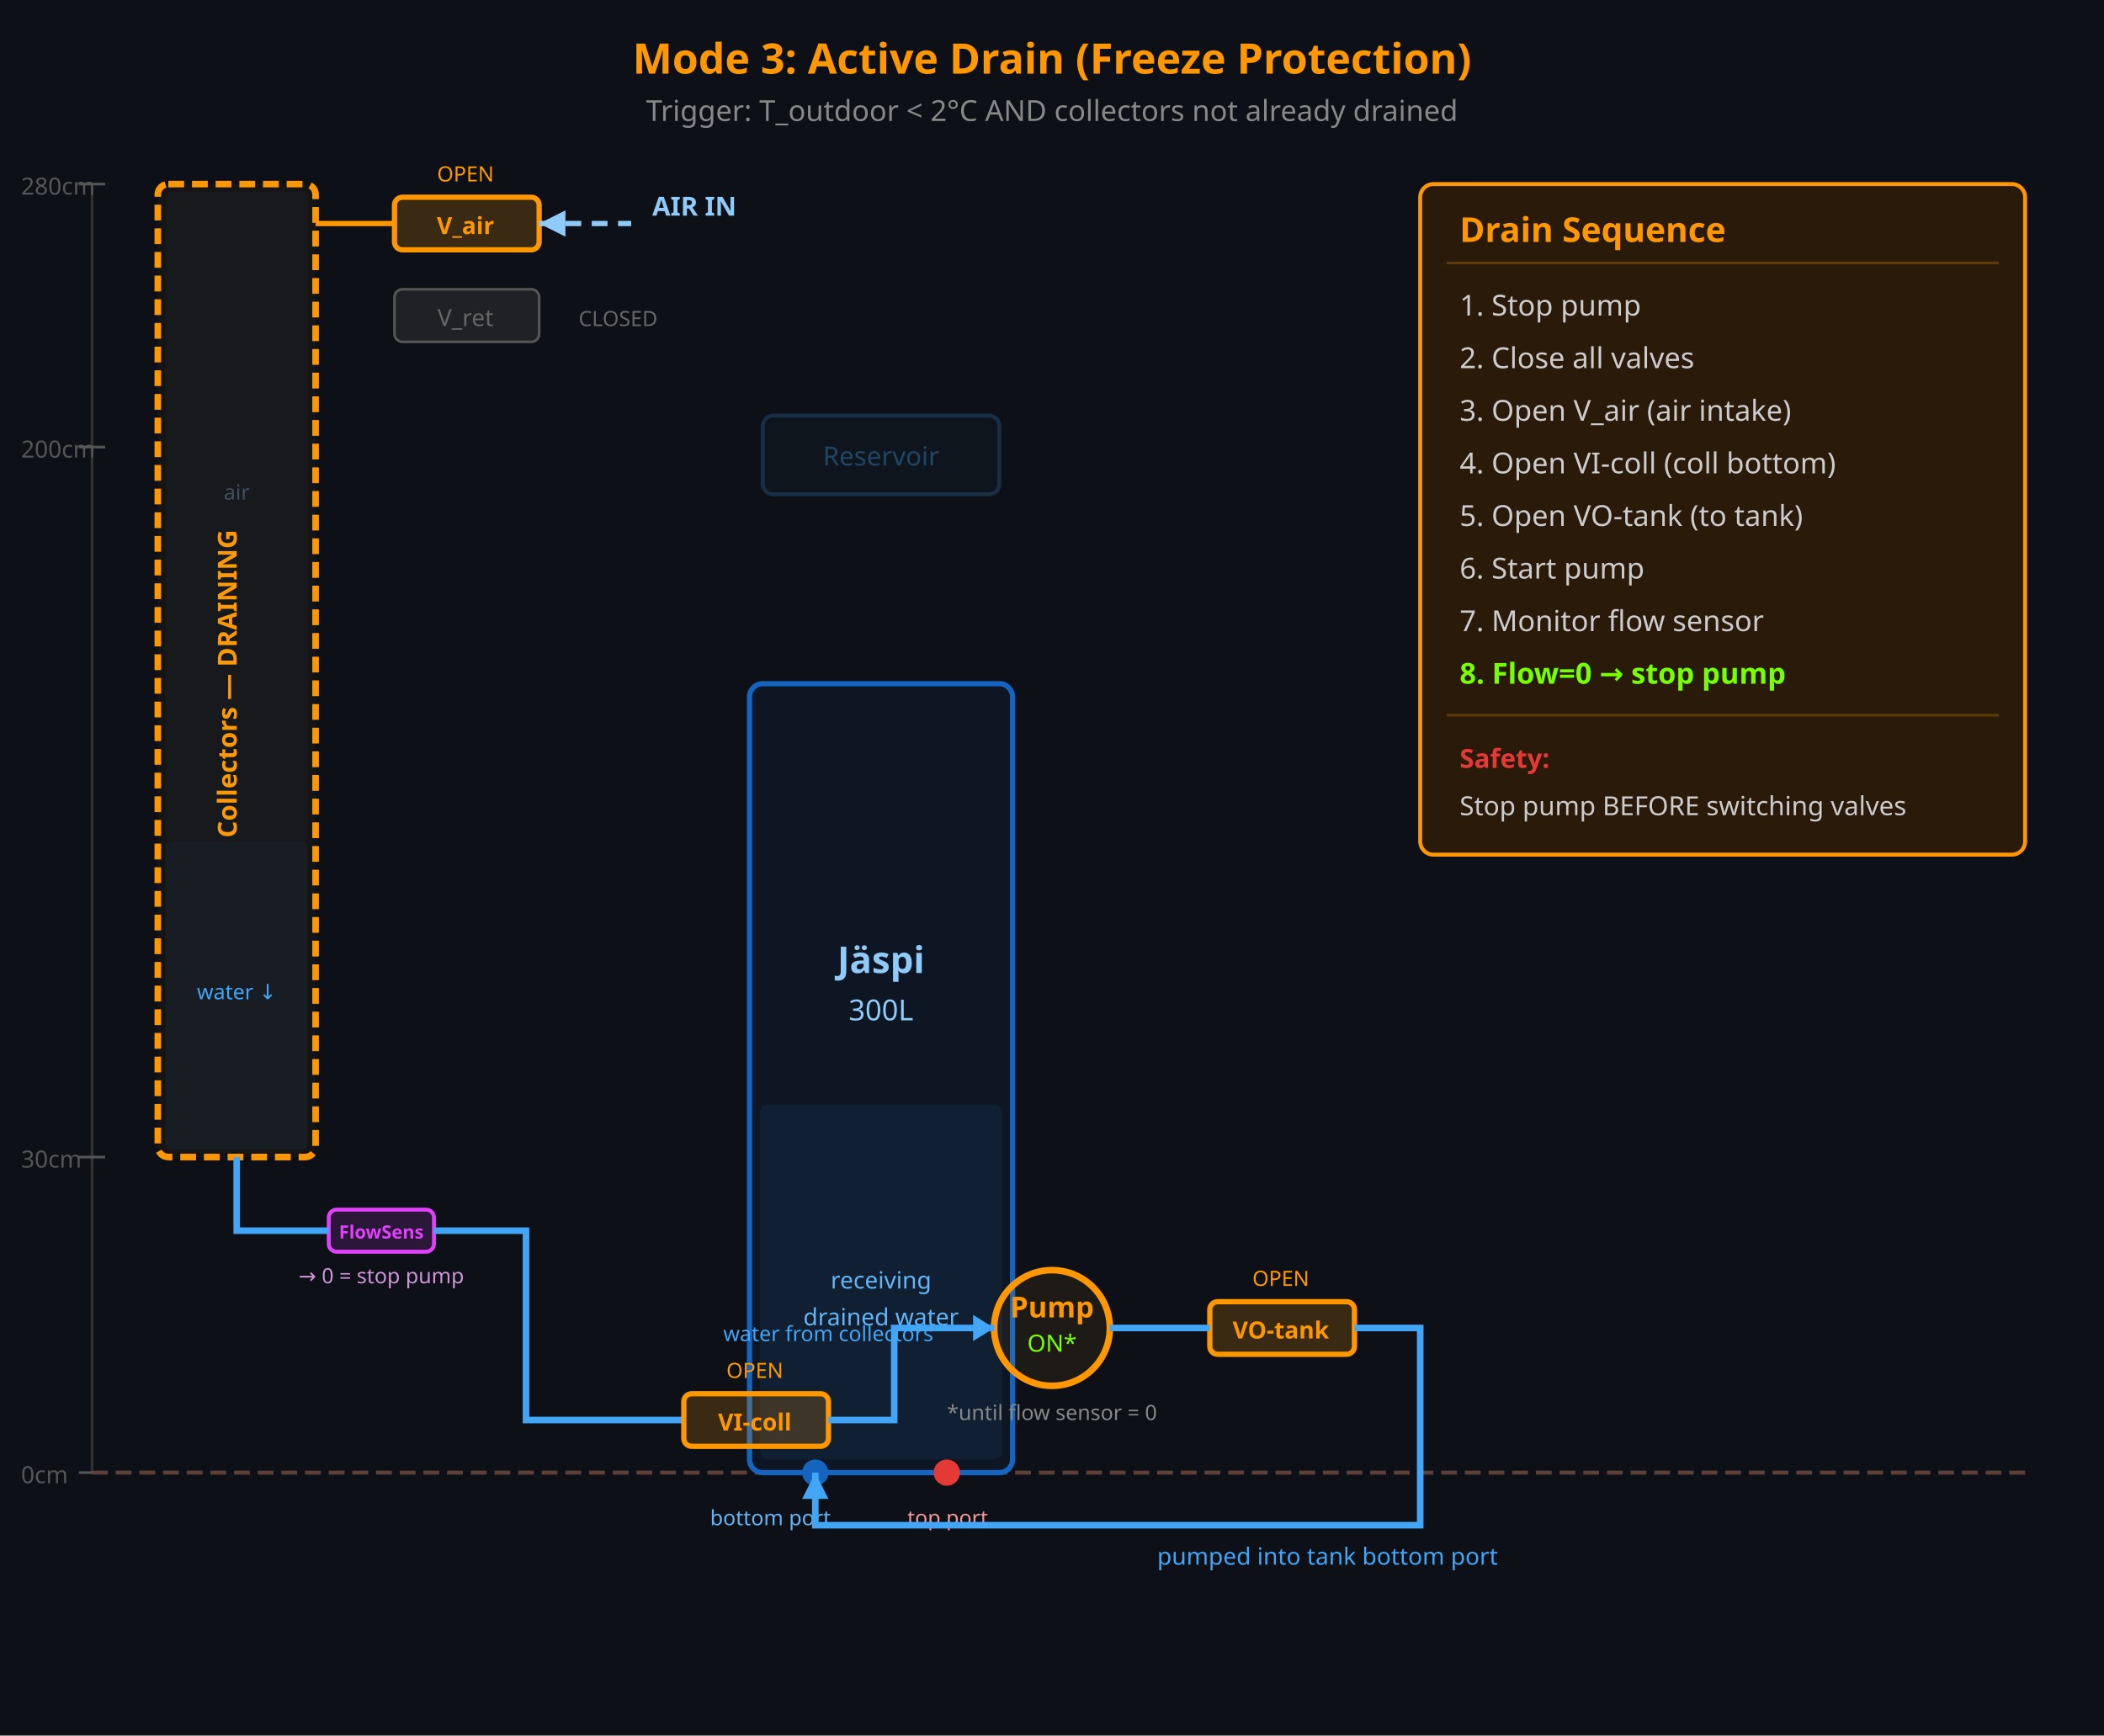
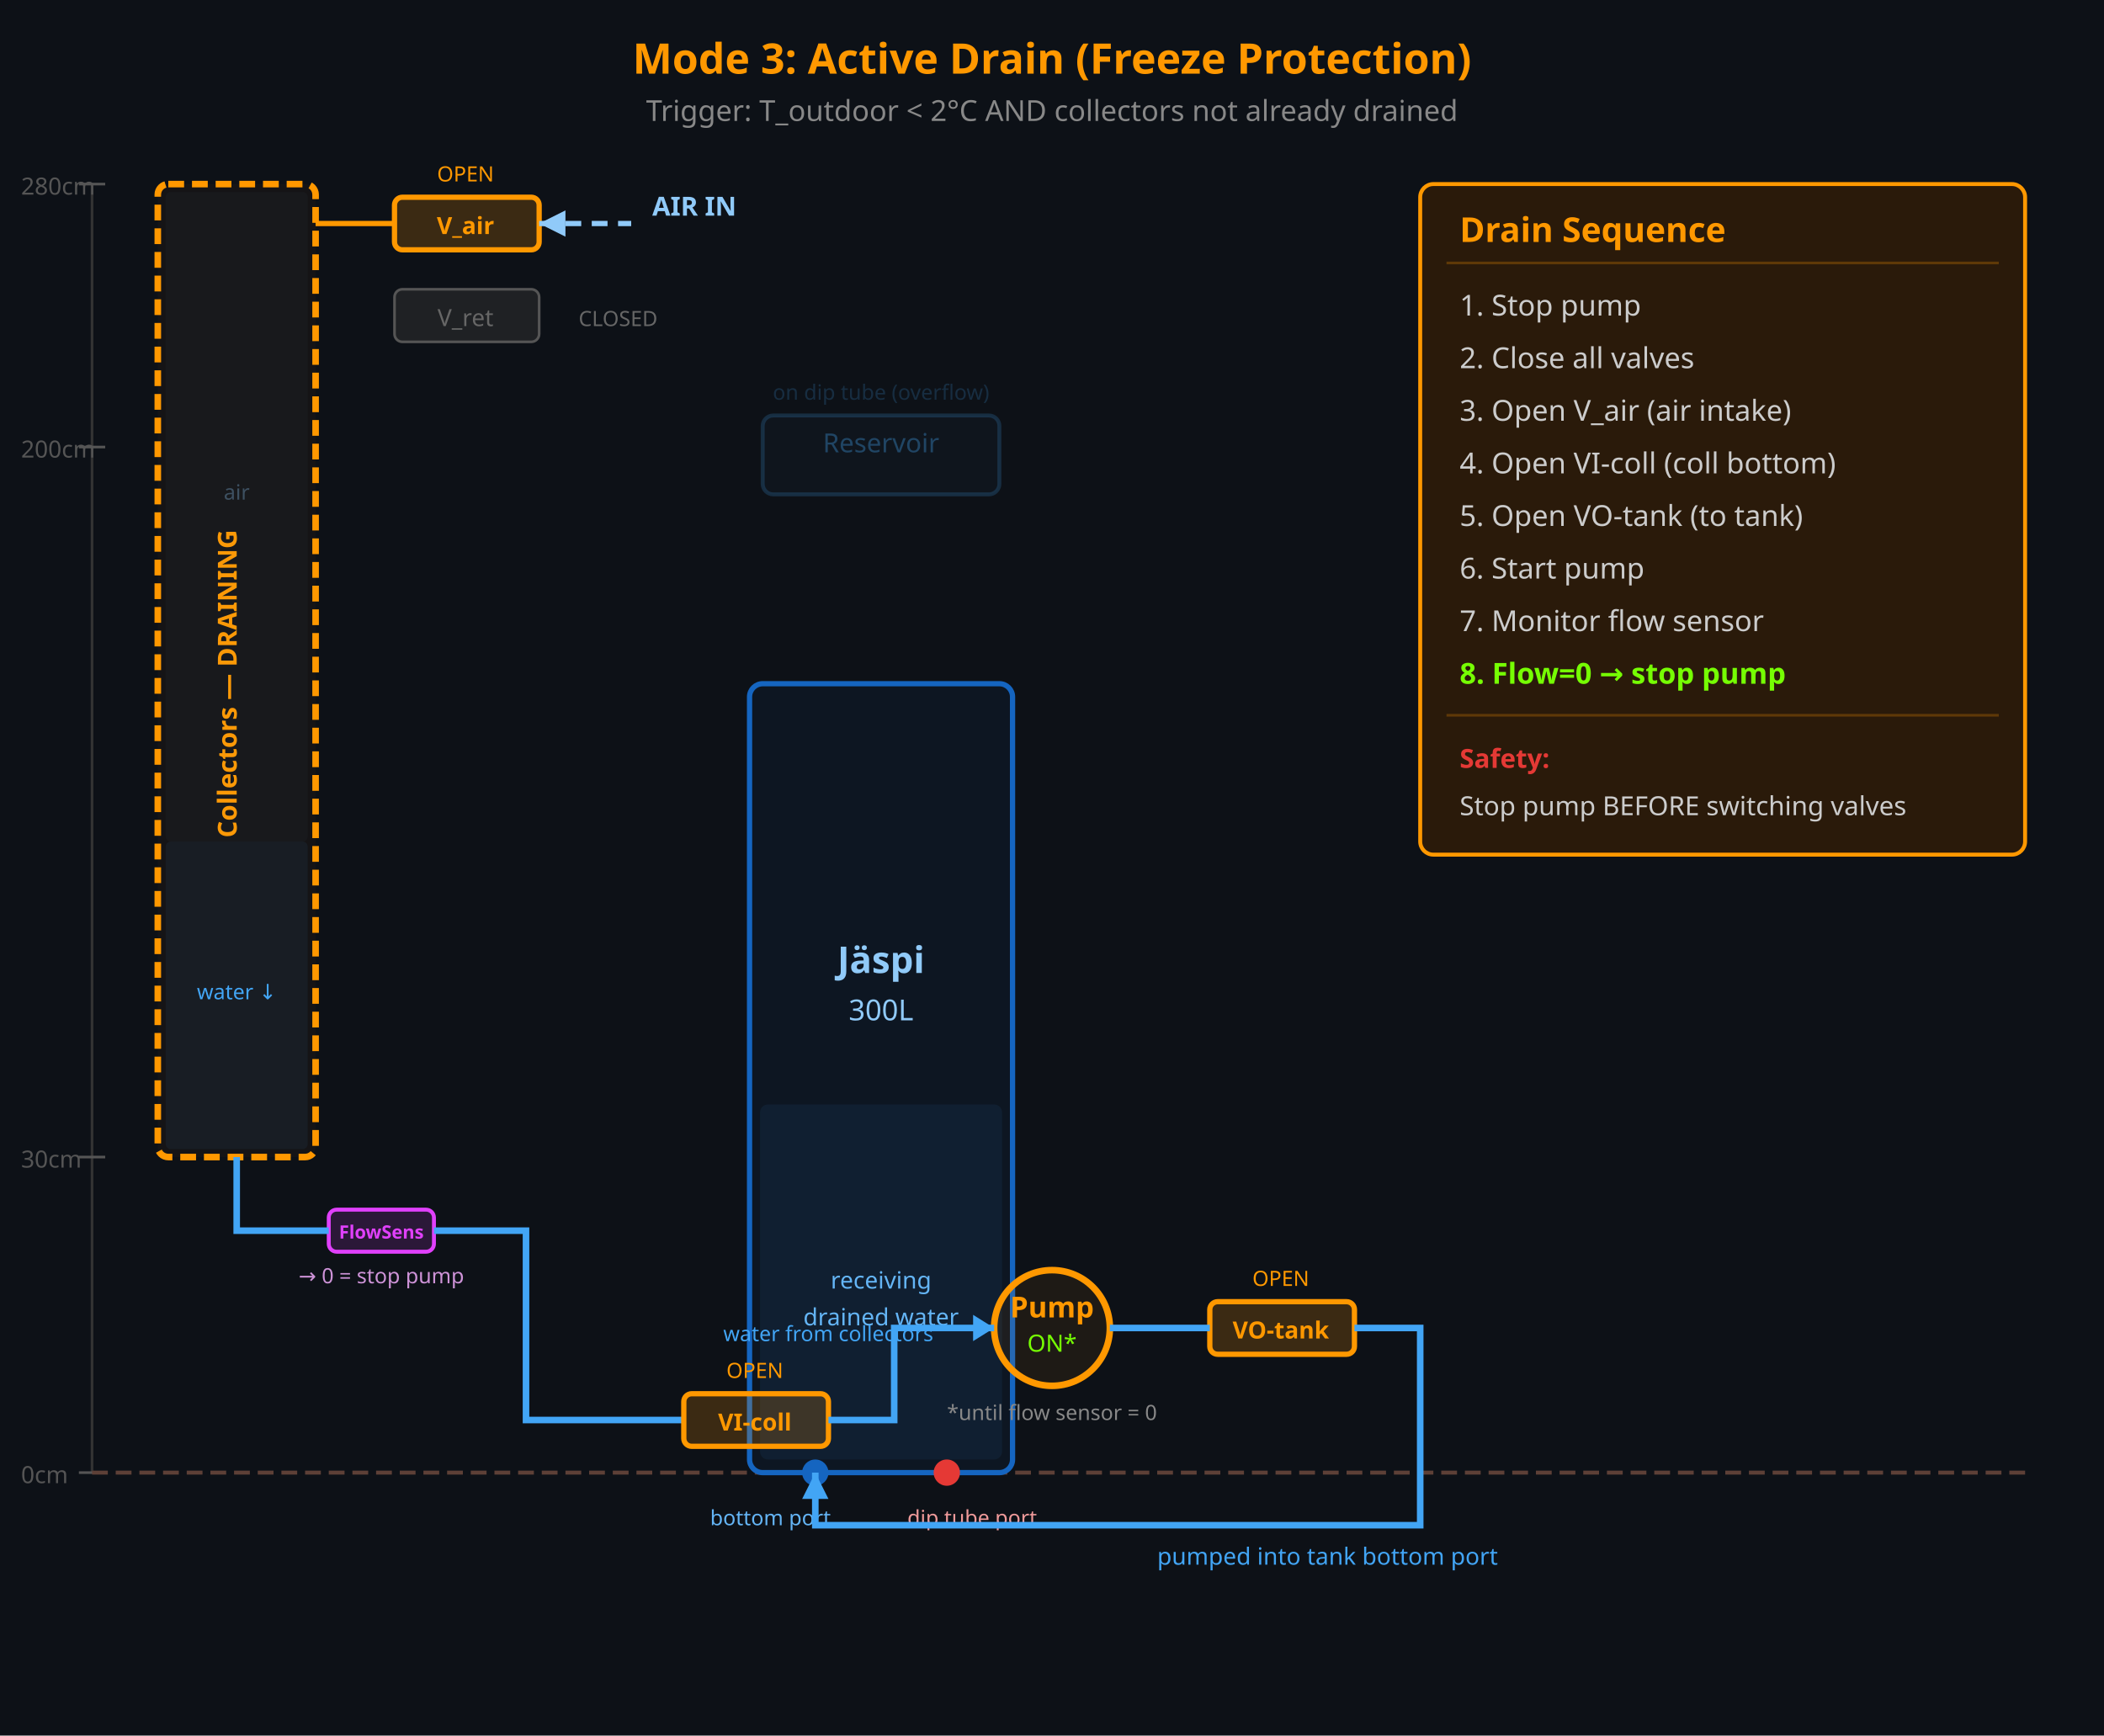
<svg xmlns="http://www.w3.org/2000/svg" viewBox="0 0 800 660" font-family="sans-serif" font-size="12">
  <rect width="800" height="660" fill="#0d1117" />
  <text x="400" y="28" fill="#ff9800" text-anchor="middle" font-size="16" font-weight="bold">Mode 3: Active Drain (Freeze Protection)</text>
  <text x="400" y="46" fill="#888" text-anchor="middle" font-size="11">Trigger: T_outdoor &lt; 2°C AND collectors not already drained</text>
  <line x1="35" y1="70" x2="35" y2="560" stroke="#333" stroke-width="1" />
  <text x="8" y="74" fill="#555" font-size="9">280cm</text>
  <line x1="30" y1="70" x2="40" y2="70" stroke="#555" />
  <text x="8" y="174" fill="#555" font-size="9">200cm</text>
  <line x1="30" y1="170" x2="40" y2="170" stroke="#555" />
  <text x="8" y="444" fill="#555" font-size="9">30cm</text>
  <line x1="30" y1="440" x2="40" y2="440" stroke="#555" />
  <text x="8" y="564" fill="#555" font-size="9">0cm</text>
  <line x1="30" y1="560" x2="40" y2="560" stroke="#555" />
  <line x1="35" y1="560" x2="770" y2="560" stroke="#5d4037" stroke-width="1.5" stroke-dasharray="6,3" />
  <rect x="60" y="70" width="60" height="370" fill="#ff980008" stroke="#ff9800" stroke-width="2.5" stroke-dasharray="6,3" rx="4" />
  <text x="90" y="260" fill="#ff9800" text-anchor="middle" font-size="10" font-weight="bold" transform="rotate(-90 90 260)">Collectors — DRAINING</text>
  <rect x="63" y="320" width="54" height="117" fill="#42a5f510" rx="2" />
  <text x="90" y="380" fill="#42a5f5" text-anchor="middle" font-size="8">water ↓</text>
  <rect x="63" y="73" width="54" height="247" fill="#90caf908" rx="2" />
  <text x="90" y="190" fill="#90caf950" text-anchor="middle" font-size="8">air</text>
  <rect x="150" y="75" width="55" height="20" fill="#ff980030" stroke="#ff9800" stroke-width="2" rx="3" />
  <text x="177" y="89" fill="#ff9800" text-anchor="middle" font-size="9" font-weight="bold">V_air</text>
  <text x="177" y="69" fill="#ff9800" text-anchor="middle" font-size="8">OPEN</text>
  <line x1="120" y1="85" x2="150" y2="85" stroke="#ff9800" stroke-width="2" />
  <path d="M 205 85 L 240 85" fill="none" stroke="#90caf9" stroke-width="2" stroke-dasharray="6,4" />
  <text x="248" y="82" fill="#90caf9" font-size="10" font-weight="bold">AIR IN</text>
  <polygon points="205,85 215,80 215,90" fill="#90caf9" />
  <rect x="150" y="110" width="55" height="20" fill="#33333380" stroke="#555" stroke-width="1" rx="3" />
  <text x="177" y="124" fill="#666" text-anchor="middle" font-size="9">V_ret</text>
  <text x="220" y="124" fill="#666" font-size="8">CLOSED</text>
  <rect x="290" y="158" width="90" height="30" fill="#42a5f508" stroke="#42a5f530" stroke-width="1.5" rx="4" />
-   <text x="335" y="177" fill="#42a5f555" text-anchor="middle" font-size="10">Reservoir</text>
+   <text x="335" y="172" fill="#42a5f555" text-anchor="middle" font-size="10">Reservoir</text>
+   <text x="335" y="152" fill="#42a5f530" text-anchor="middle" font-size="8">on dip tube (overflow)</text>
  <rect x="285" y="260" width="100" height="300" fill="#1565c010" stroke="#1565c0" stroke-width="2" rx="5" />
  <text x="335" y="370" fill="#90caf9" text-anchor="middle" font-size="14" font-weight="bold">Jäspi</text>
  <text x="335" y="388" fill="#90caf9" text-anchor="middle" font-size="11">300L</text>
  <rect x="289" y="420" width="92" height="135" fill="#42a5f512" rx="3" />
  <text x="335" y="490" fill="#64b5f6" text-anchor="middle" font-size="9">receiving</text>
  <text x="335" y="504" fill="#64b5f6" text-anchor="middle" font-size="9">drained water</text>
  <circle cx="310" cy="560" r="5" fill="#1565c0" />
  <text x="270" y="580" fill="#64b5f6" font-size="8">bottom port</text>
  <circle cx="360" cy="560" r="5" fill="#e53935" />
-   <text x="345" y="580" fill="#ef9a9a" font-size="8">top port</text>
+   <text x="345" y="580" fill="#ef9a9a" font-size="8">dip tube port</text>
  <rect x="125" y="460" width="40" height="16" fill="#e040fb25" stroke="#e040fb" stroke-width="1.5" rx="3" />
  <text x="145" y="471" fill="#e040fb" text-anchor="middle" font-size="7" font-weight="bold">FlowSens</text>
  <text x="145" y="488" fill="#ce93d8" text-anchor="middle" font-size="8">→ 0 = stop pump</text>
  <path d="M 90 440 L 90 468 L 125 468" fill="none" stroke="#42a5f5" stroke-width="2.5" />
  <path d="M 165 468 L 200 468 L 200 540 L 260 540" fill="none" stroke="#42a5f5" stroke-width="2.5" />
  <rect x="260" y="530" width="55" height="20" fill="#ff980030" stroke="#ff9800" stroke-width="2" rx="3" />
  <text x="287" y="544" fill="#ff9800" text-anchor="middle" font-size="9" font-weight="bold">VI-coll</text>
  <text x="287" y="524" fill="#ff9800" text-anchor="middle" font-size="8">OPEN</text>
  <circle cx="400" cy="505" r="22" fill="#ff980012" stroke="#ff9800" stroke-width="2.5" />
  <text x="400" y="501" fill="#ff9800" text-anchor="middle" font-size="11" font-weight="bold">Pump</text>
  <text x="400" y="514" fill="#76ff03" text-anchor="middle" font-size="9">ON*</text>
  <path d="M 315 540 L 340 540 L 340 505 L 378 505" fill="none" stroke="#42a5f5" stroke-width="2.5" />
  <polygon points="378,505 370,500 370,510" fill="#42a5f5" />
  <text x="275" y="510" fill="#42a5f5" font-size="8">water from collectors</text>
  <rect x="460" y="495" width="55" height="20" fill="#ff980030" stroke="#ff9800" stroke-width="2" rx="3" />
  <text x="487" y="509" fill="#ff9800" text-anchor="middle" font-size="9" font-weight="bold">VO-tank</text>
  <text x="487" y="489" fill="#ff9800" text-anchor="middle" font-size="8">OPEN</text>
  <path d="M 422 505 L 460 505" fill="none" stroke="#42a5f5" stroke-width="2.5" />
  <path d="M 515 505 L 540 505 L 540 580 L 310 580 L 310 560" fill="none" stroke="#42a5f5" stroke-width="2.5" />
  <polygon points="310,560 305,570 315,570" fill="#42a5f5" />
  <text x="440" y="595" fill="#42a5f5" font-size="9">pumped into tank bottom port</text>
  <rect x="540" y="70" width="230" height="255" fill="#2a1a0a" stroke="#ff9800" stroke-width="1.5" rx="5" />
  <text x="555" y="92" fill="#ff9800" font-size="13" font-weight="bold">Drain Sequence</text>
  <line x1="550" y1="100" x2="760" y2="100" stroke="#ff980040" />
  <text x="555" y="120" fill="#ccc" font-size="11">1. Stop pump</text>
  <text x="555" y="140" fill="#ccc" font-size="11">2. Close all valves</text>
  <text x="555" y="160" fill="#ccc" font-size="11">3. Open V_air (air intake)</text>
  <text x="555" y="180" fill="#ccc" font-size="11">4. Open VI-coll (coll bottom)</text>
  <text x="555" y="200" fill="#ccc" font-size="11">5. Open VO-tank (to tank)</text>
  <text x="555" y="220" fill="#ccc" font-size="11">6. Start pump</text>
  <text x="555" y="240" fill="#ccc" font-size="11">7. Monitor flow sensor</text>
  <text x="555" y="260" fill="#76ff03" font-size="11" font-weight="bold">8. Flow=0 → stop pump</text>
  <line x1="550" y1="272" x2="760" y2="272" stroke="#ff980040" />
  <text x="555" y="292" fill="#e53935" font-size="10" font-weight="bold">Safety:</text>
  <text x="555" y="310" fill="#ccc" font-size="10">Stop pump BEFORE switching valves</text>
  <text x="400" y="540" fill="#888" font-size="8" text-anchor="middle">*until flow sensor = 0</text>
</svg>
